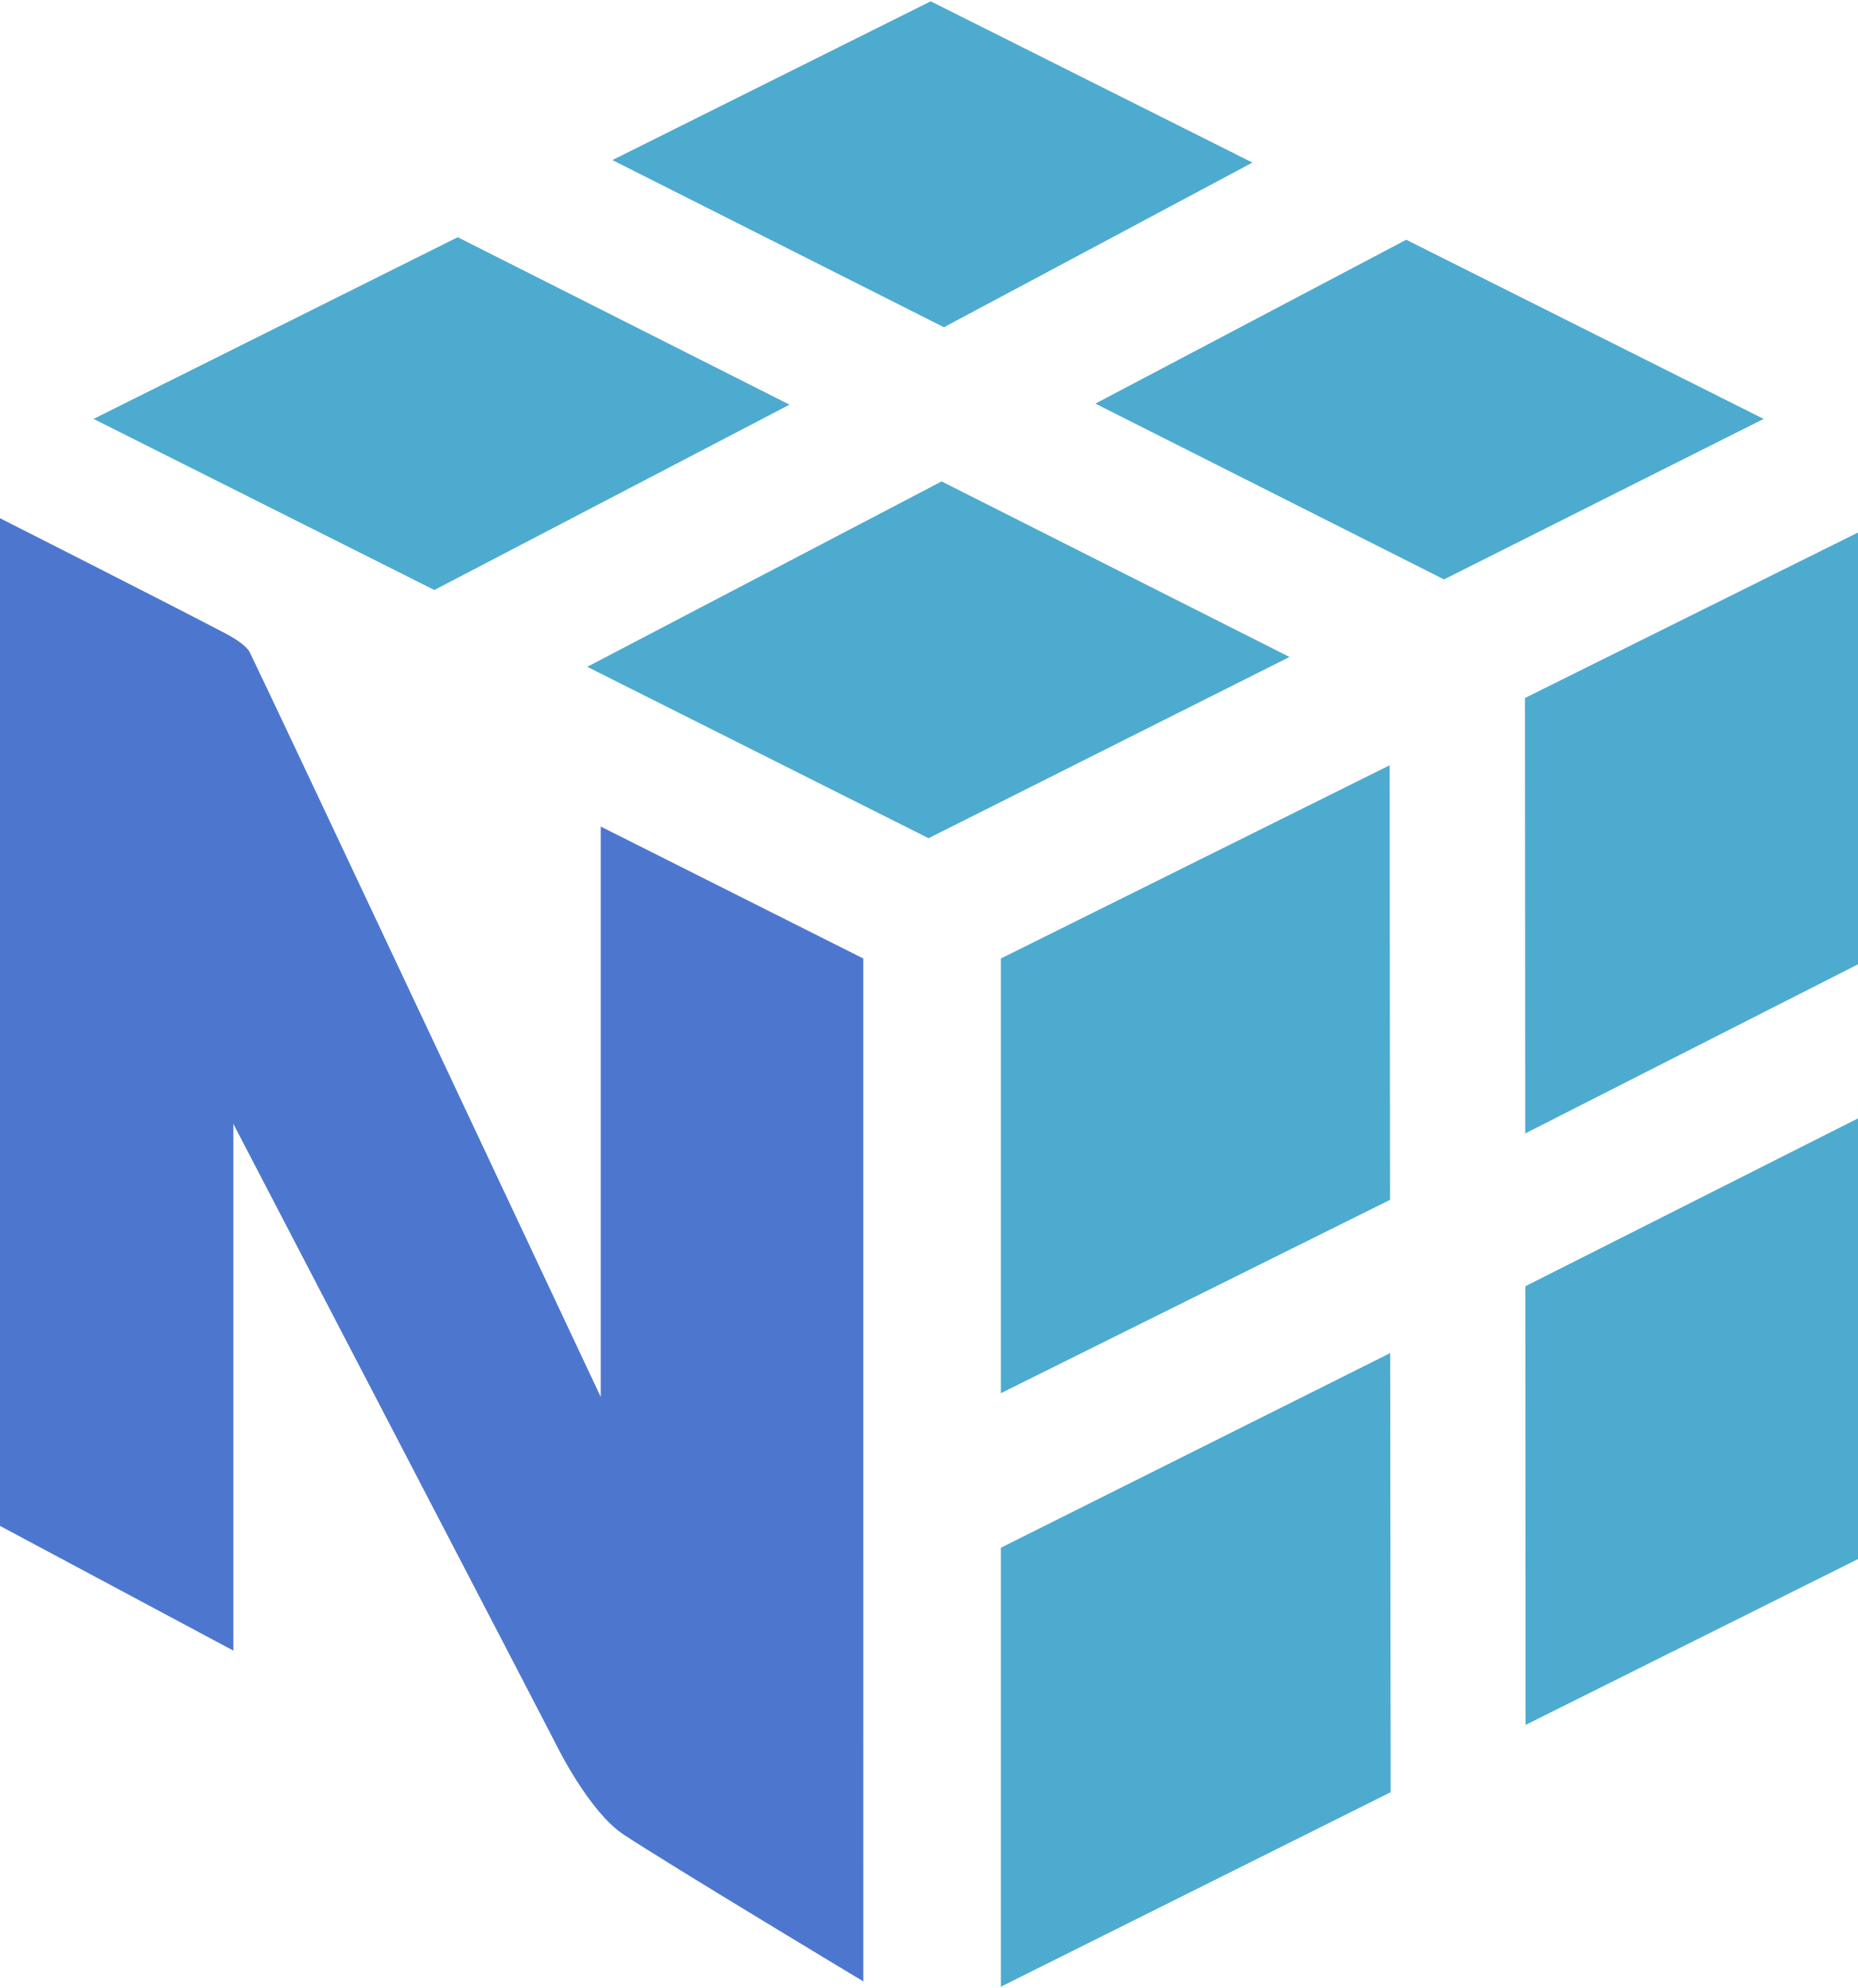
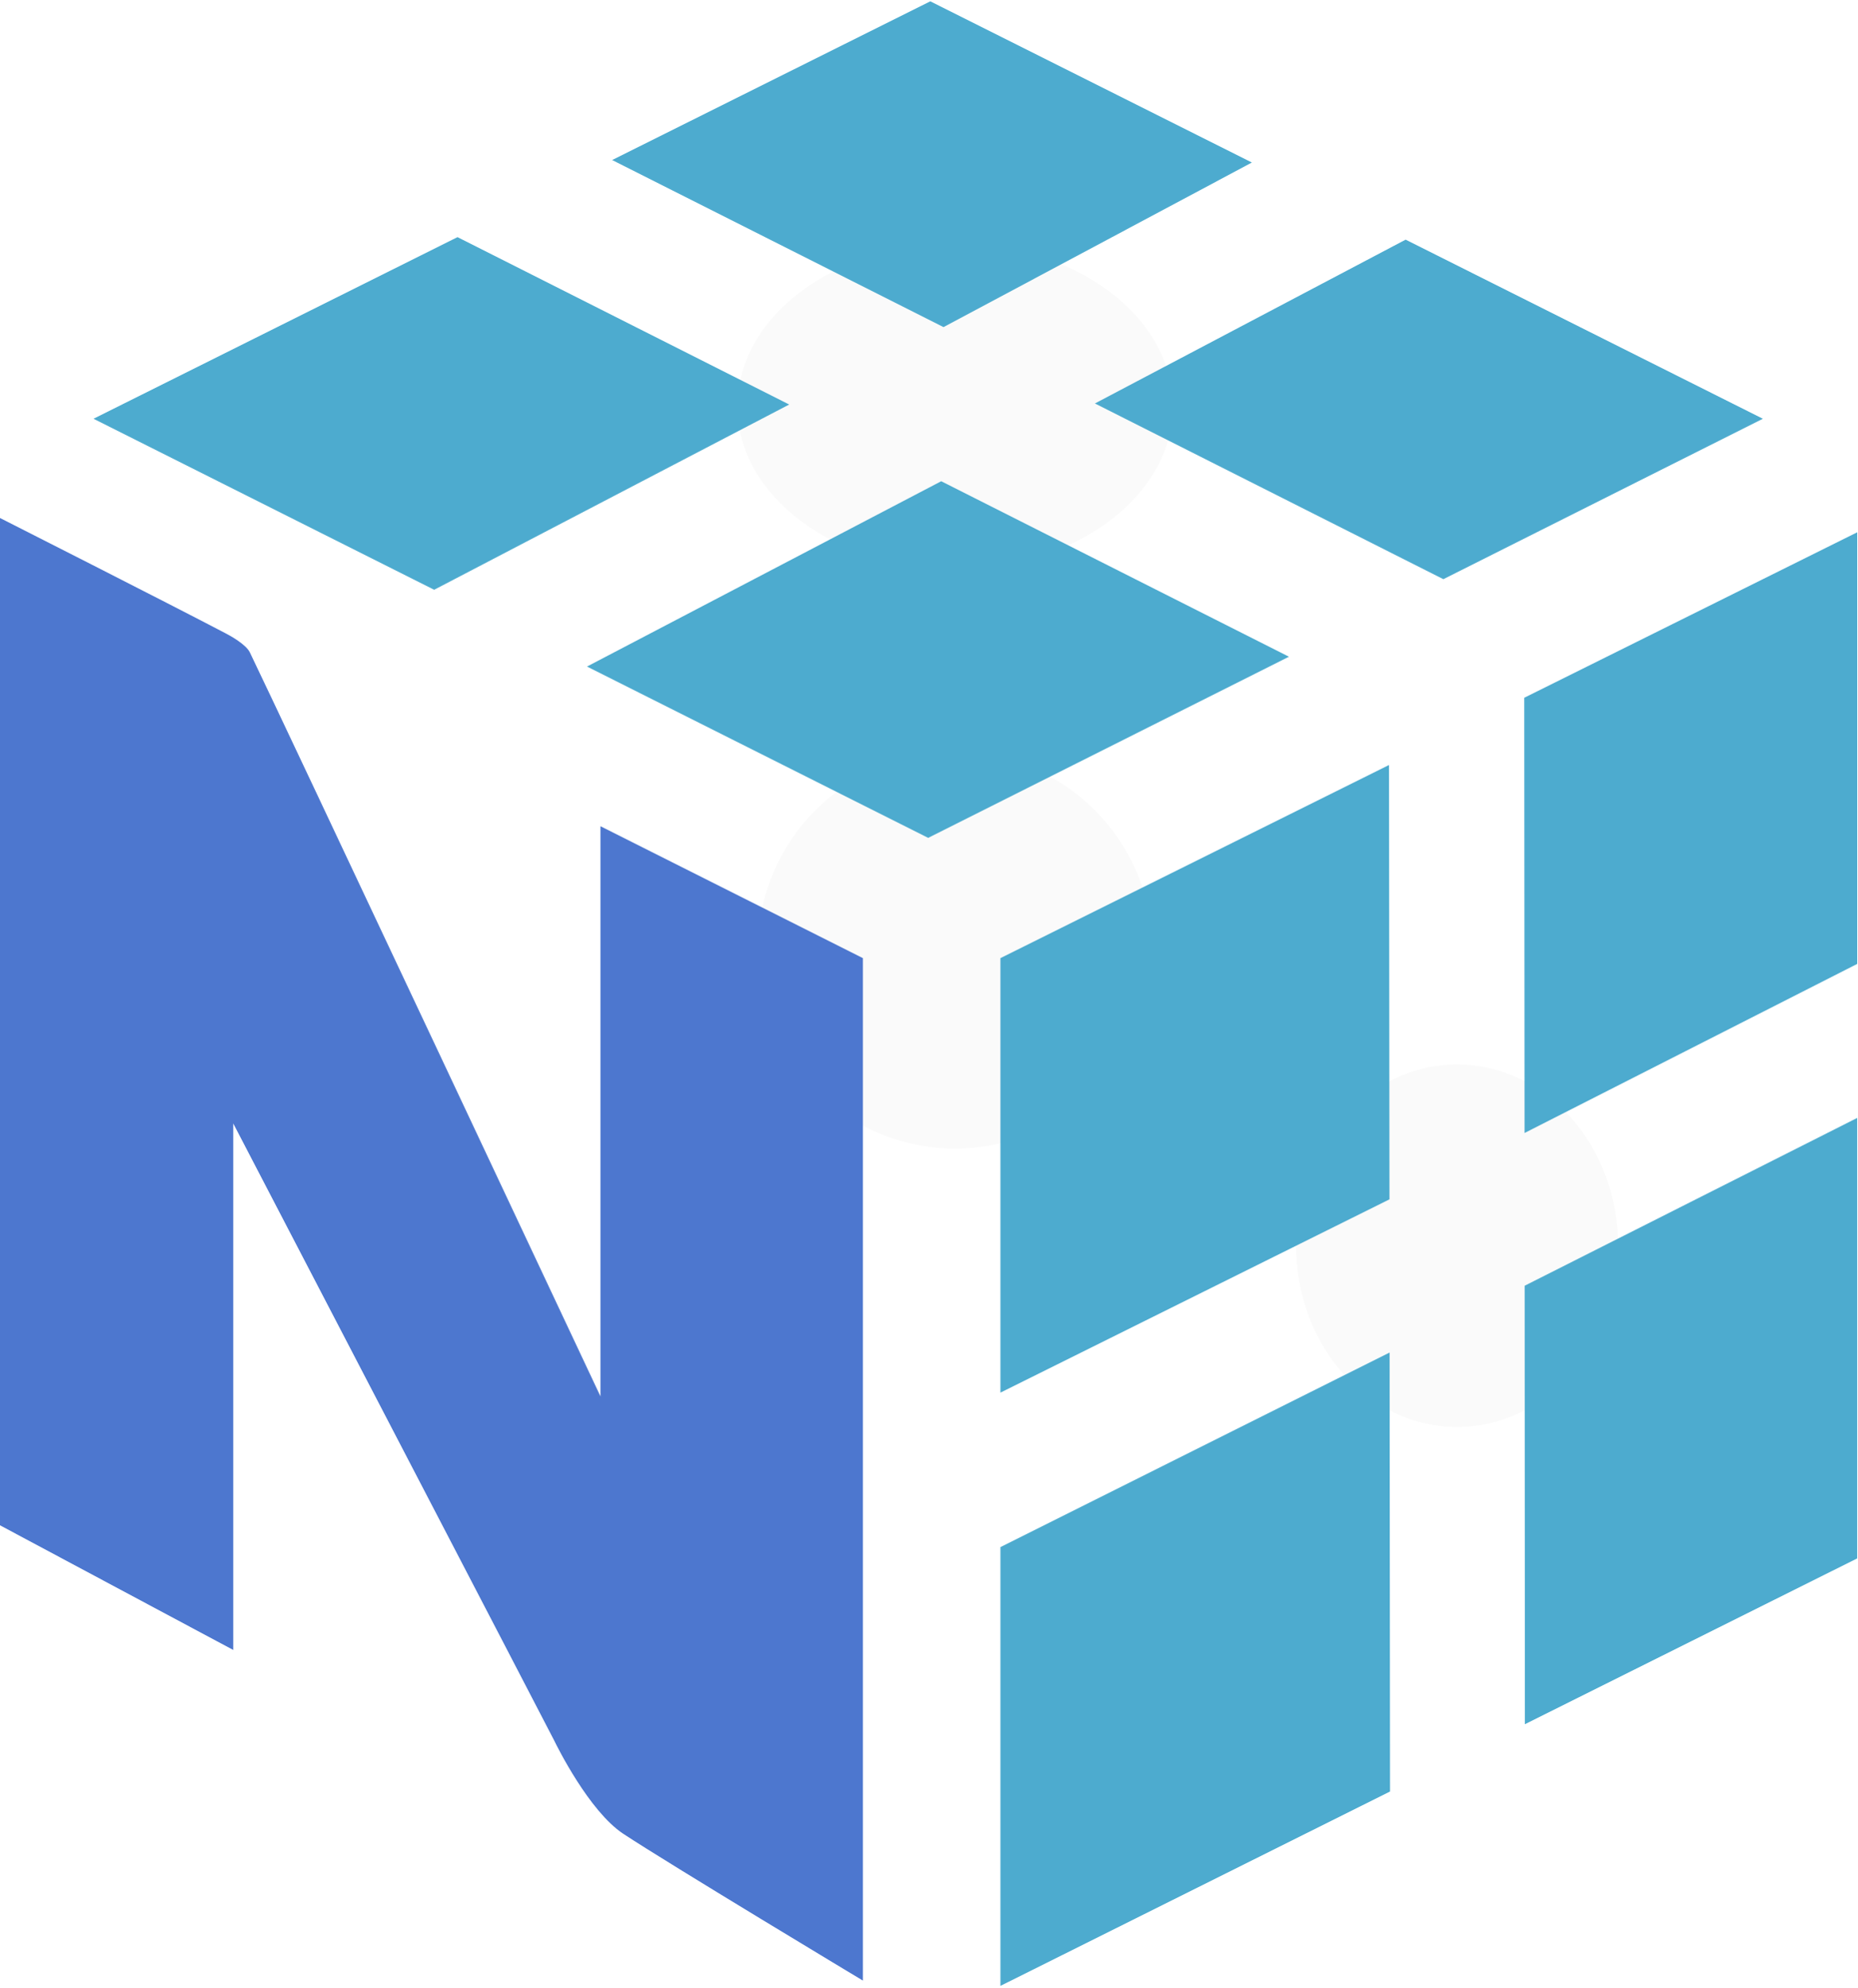
- <svg xmlns="http://www.w3.org/2000/svg" height="2500" preserveAspectRatio="xMidYMid" width="2336" viewBox="0 0 256 273.612">
-   <path d="M191.548 186.292l.06 60.52-53.705 26.8v-60.494zM256 153.947v60.731l-45.805 22.86-.033-60.454zm-64.533-48.66l.06 59.885-53.625 26.647v-59.905zm64.533-32.082v59.509l-45.851 23.309-.04-60.005zm-126.262-7.04l47.933 24.195-49.731 24.975-47.028-23.62zM63.065 32.511l45.718 23.077-48.938 25.543-46.954-23.58zm130.69.35l49.243 24.69-44.04 22.12-48.032-24.228zM128.233 0l44.33 22.225-42.506 22.694L84.377 21.88z" fill="#4dabcf" />
-   <path d="M118.944 131.914L82.77 113.728v78.606S38.533 98.207 34.434 89.752c-.528-1.091-2.703-2.288-3.259-2.578C23.243 83.009 0 71.235 0 71.235V210.11l32.154 17.188v-72.59s43.768 84.105 44.211 85.024c.443.92 4.84 9.784 9.533 12.897 6.253 4.139 33.053 20.255 33.053 20.255z" fill="#4d77cf" />
+ <svg xmlns="http://www.w3.org/2000/svg" height="547.945" preserveAspectRatio="xMidYMid" width="512" viewBox="0 0 56.11 59.97" version="1.1" id="svg2">
+   <defs id="defs2" />
+   <ellipse style="fill:#000000;fill-opacity:0.02;stroke-width:0.024" id="path3" cx="28.857" cy="28.678" rx="5.969" ry="5.988" />
+   <ellipse style="fill:#000000;fill-opacity:0.02;stroke-width:0.024" id="path4" cx="44.023" cy="37.604" rx="4.865" ry="5.477" />
+   <ellipse style="fill:#000000;fill-opacity:0.02;stroke-width:0.027" id="path5" ry="4.916" rx="6.578" cy="12.237" cx="28.857" />
+   <path d="m 41.983,40.831 0.013,13.265 -11.771,5.874 V 46.711 Z m 14.126,-7.089 v 13.311 l -10.039,5.01 -0.007,-13.25 z M 41.965,23.077 41.979,36.202 30.225,42.043 V 28.913 Z M 56.11,16.045 V 29.088 l -10.05,5.109 -0.009,-13.152 z M 28.436,14.502 38.942,19.805 28.042,25.279 17.734,20.102 Z M 13.822,7.126 23.843,12.184 13.117,17.782 2.825,12.614 Z M 42.467,7.202 53.26,12.614 43.607,17.462 33.08,12.152 Z M 28.106,0 37.822,4.871 28.506,9.845 18.494,4.796 Z" fill="#4dabcf" id="path1" style="stroke-width:0.219" />
+   <path d="M 26.07,28.913 18.141,24.927 v 17.229 c 0,0 -9.696,-20.631 -10.594,-22.484 C 7.431,19.433 6.955,19.17 6.833,19.107 5.094,18.194 0,15.613 0,15.613 V 46.052 L 7.047,49.819 V 33.909 c 0,0 9.593,18.434 9.69,18.635 0.097,0.202 1.061,2.144 2.089,2.827 1.371,0.907 7.244,4.439 7.244,4.439 z" fill="#4d77cf" id="path2" style="stroke-width:0.219" />
</svg>
